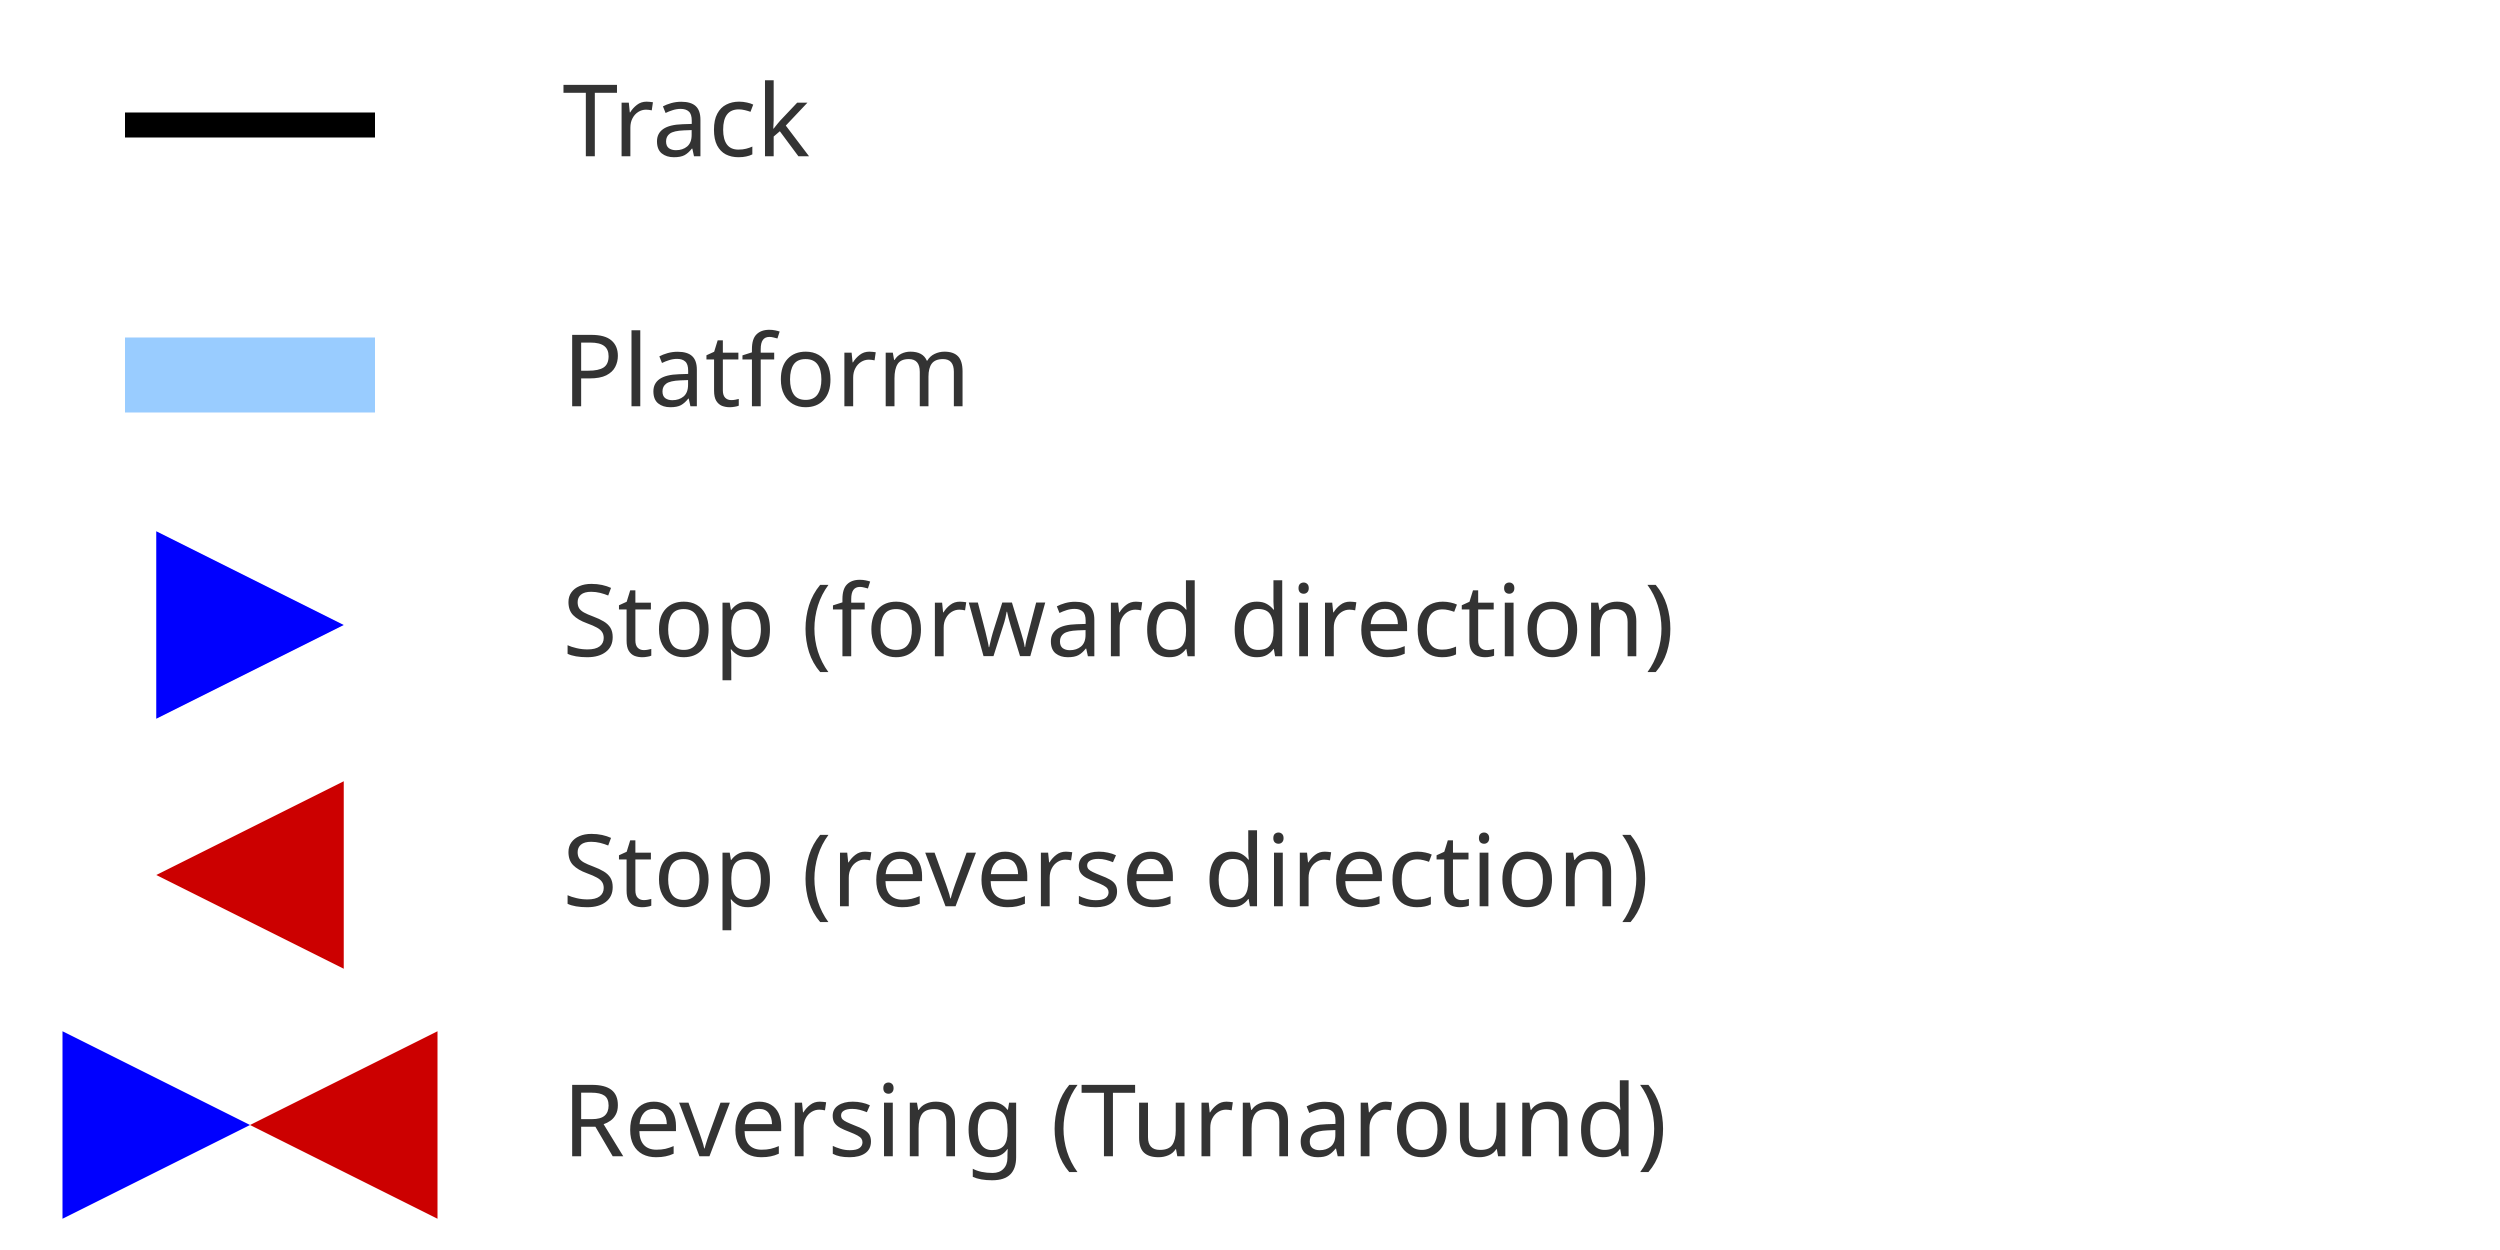
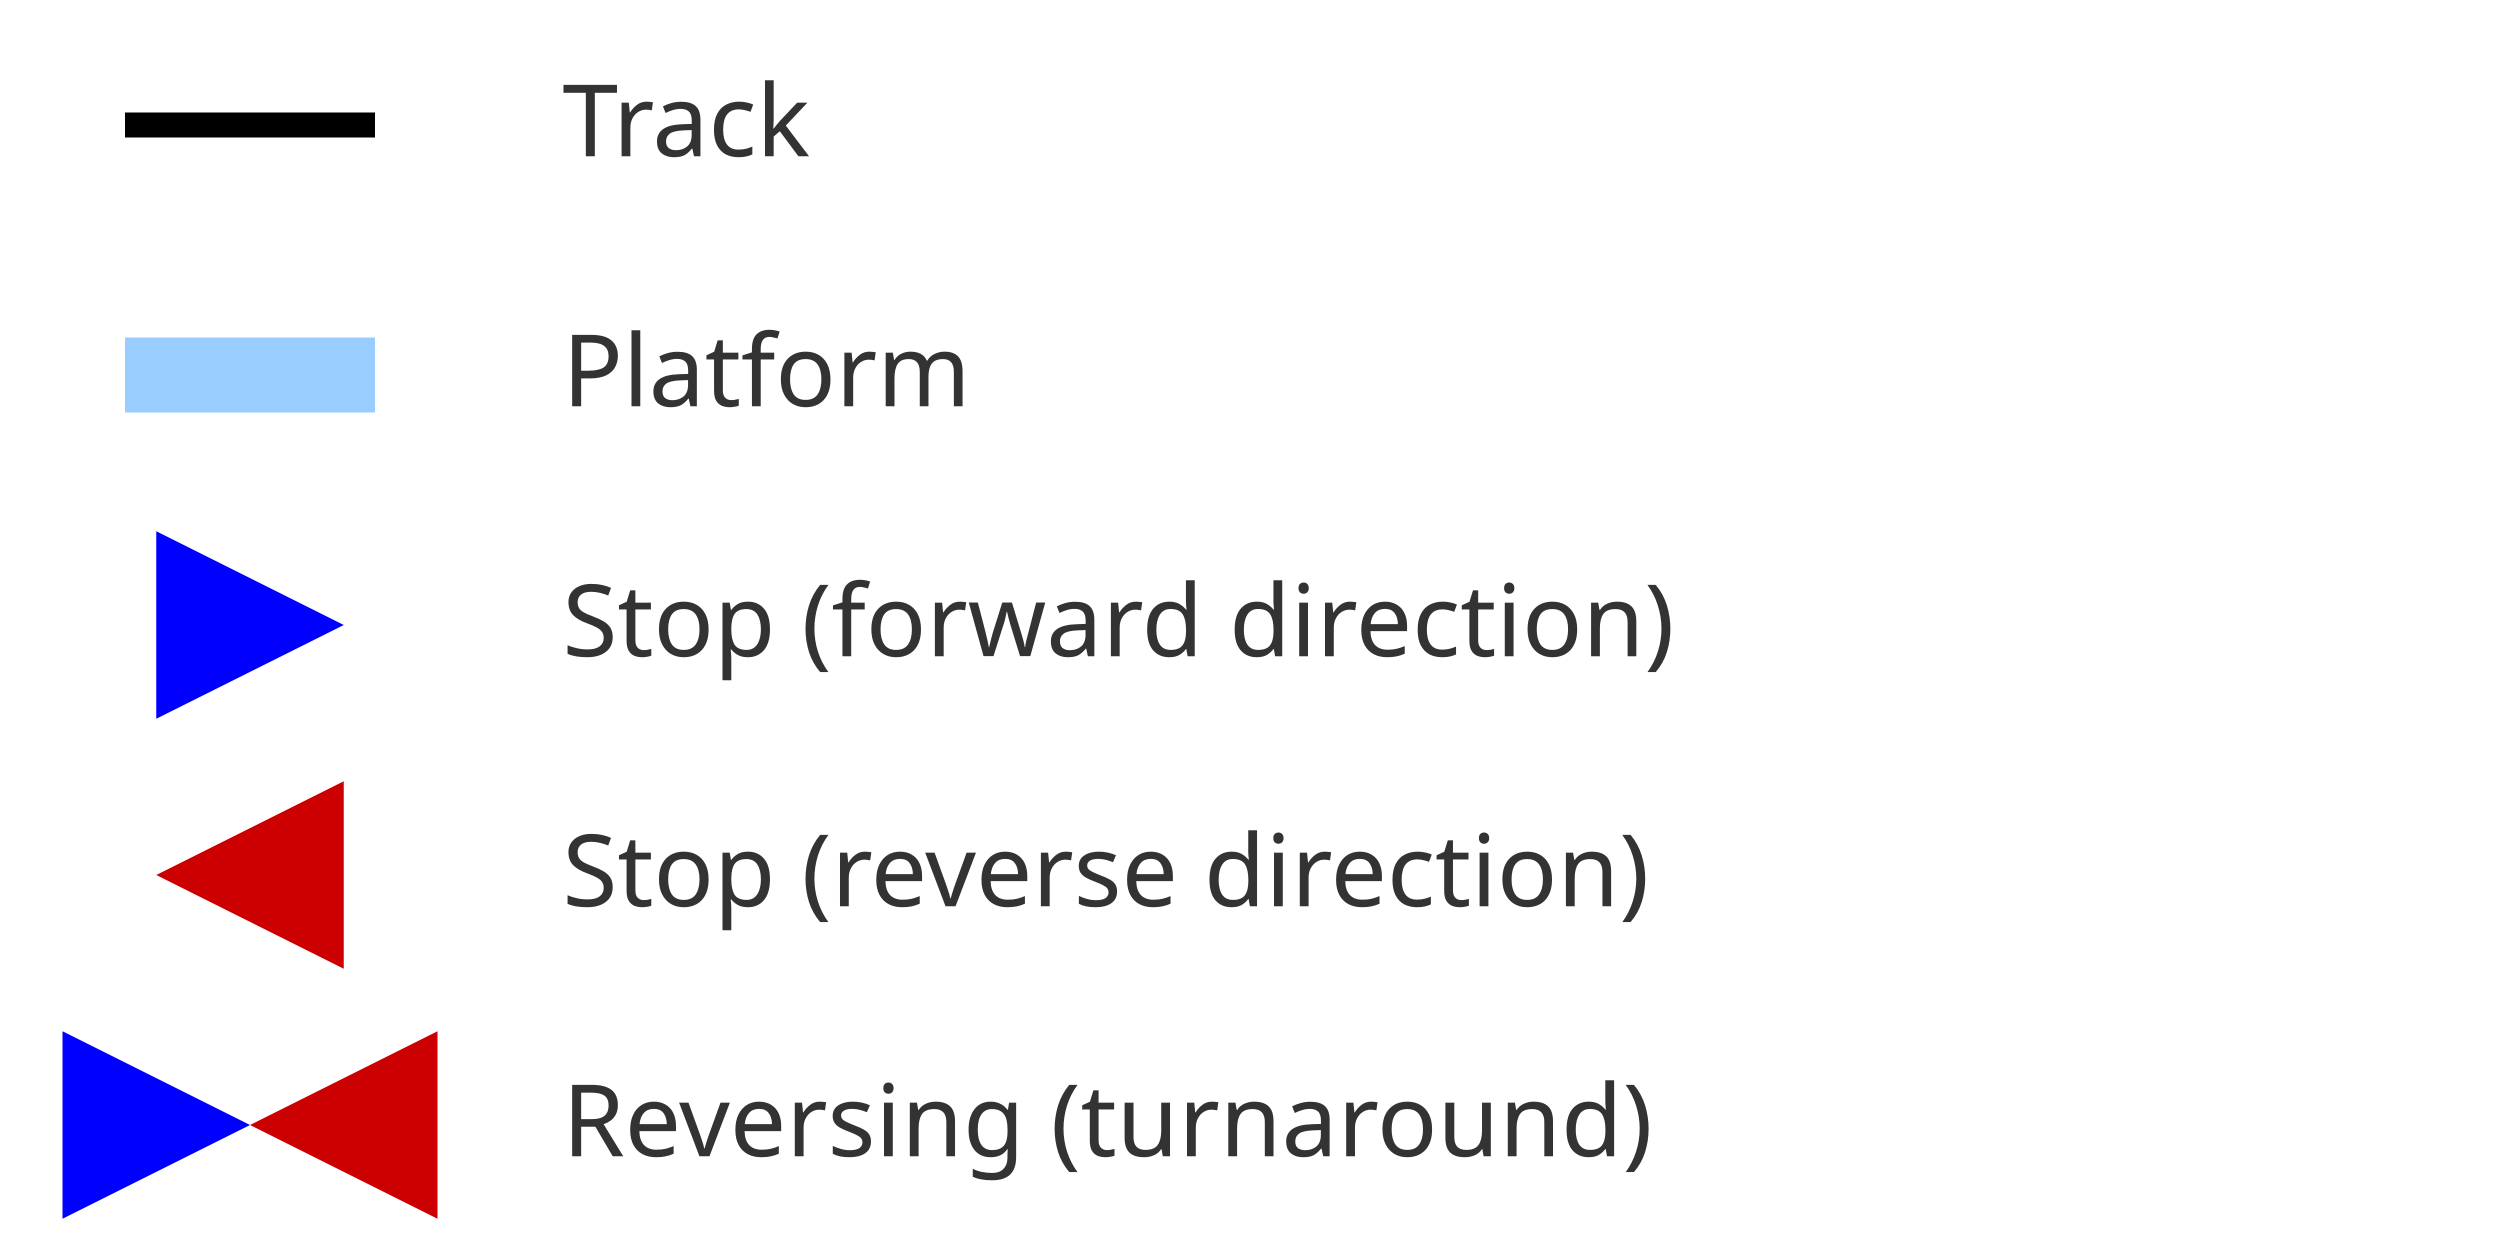
<svg xmlns="http://www.w3.org/2000/svg" viewBox="0 0 400 200" width="400" height="200">
  <style>
        .text { font-family: sans-serif; font-size: 16px; fill: #333; }
        .track-dark { stroke: #000000; stroke-width: 4; }
        .platform { stroke: #99CCFF; stroke-width: 12; }
    </style>
  <line class="track-dark" x1="20" y1="20" x2="60" y2="20" />
  <text x="90" y="25" class="text">Track</text>
  <line class="platform" x1="20" y1="60" x2="60" y2="60" />
  <text x="90" y="65" class="text">Platform</text>
  <g transform="translate(40, 100)">
    <polygon points="-15,-15 15,0 -15,15" fill="#0000FF" />
  </g>
  <text x="90" y="105" class="text">Stop (forward direction)</text>
  <g transform="translate(40, 140) rotate(180)">
    <polygon points="-15,-15 15,0 -15,15" fill="#CC0000" />
  </g>
  <text x="90" y="145" class="text">Stop (reverse direction)</text>
  <g transform="translate(25, 180)">
    <polygon points="-15,-15 15,0 -15,15" fill="#0000FF" />
  </g>
  <g transform="translate(55, 180) rotate(180)">
    <polygon points="-15,-15 15,0 -15,15" fill="#CC0000" />
  </g>
-   <text x="90" y="185" class="text">Reversing (Turnaround)</text>
+   <text x="90" y="185" class="text">Reversing (turnaround)</text>
</svg>
